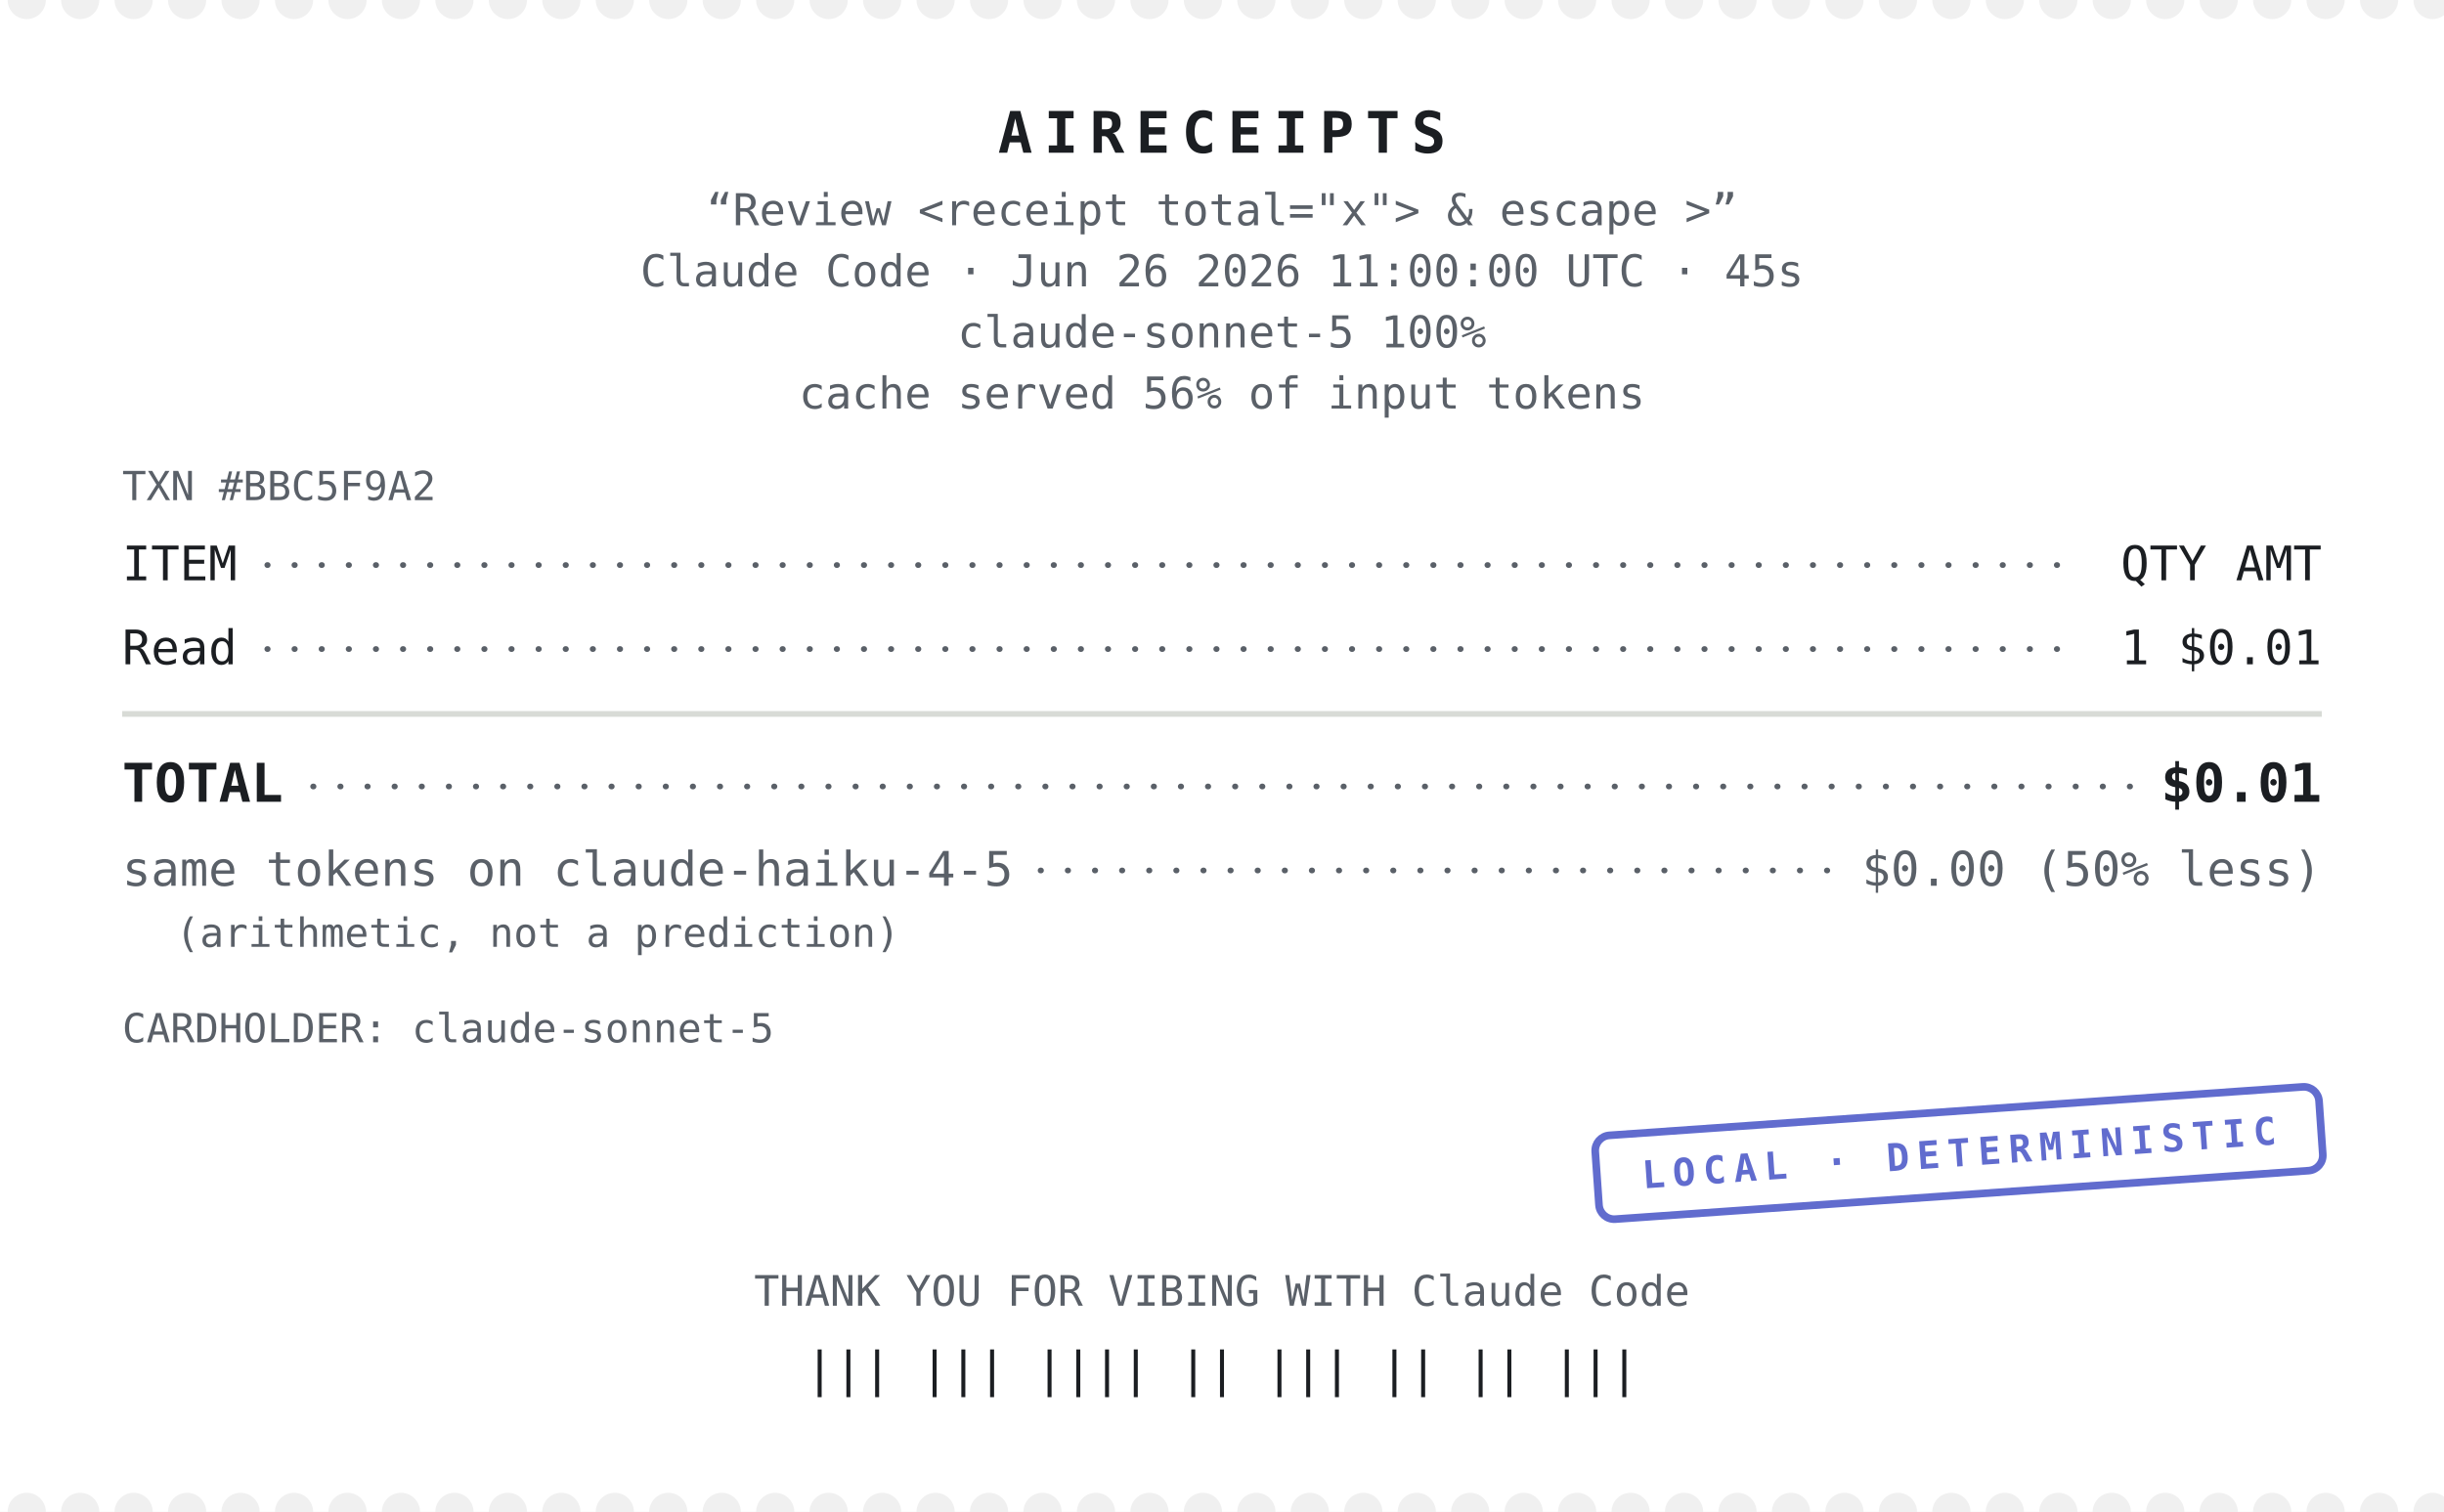
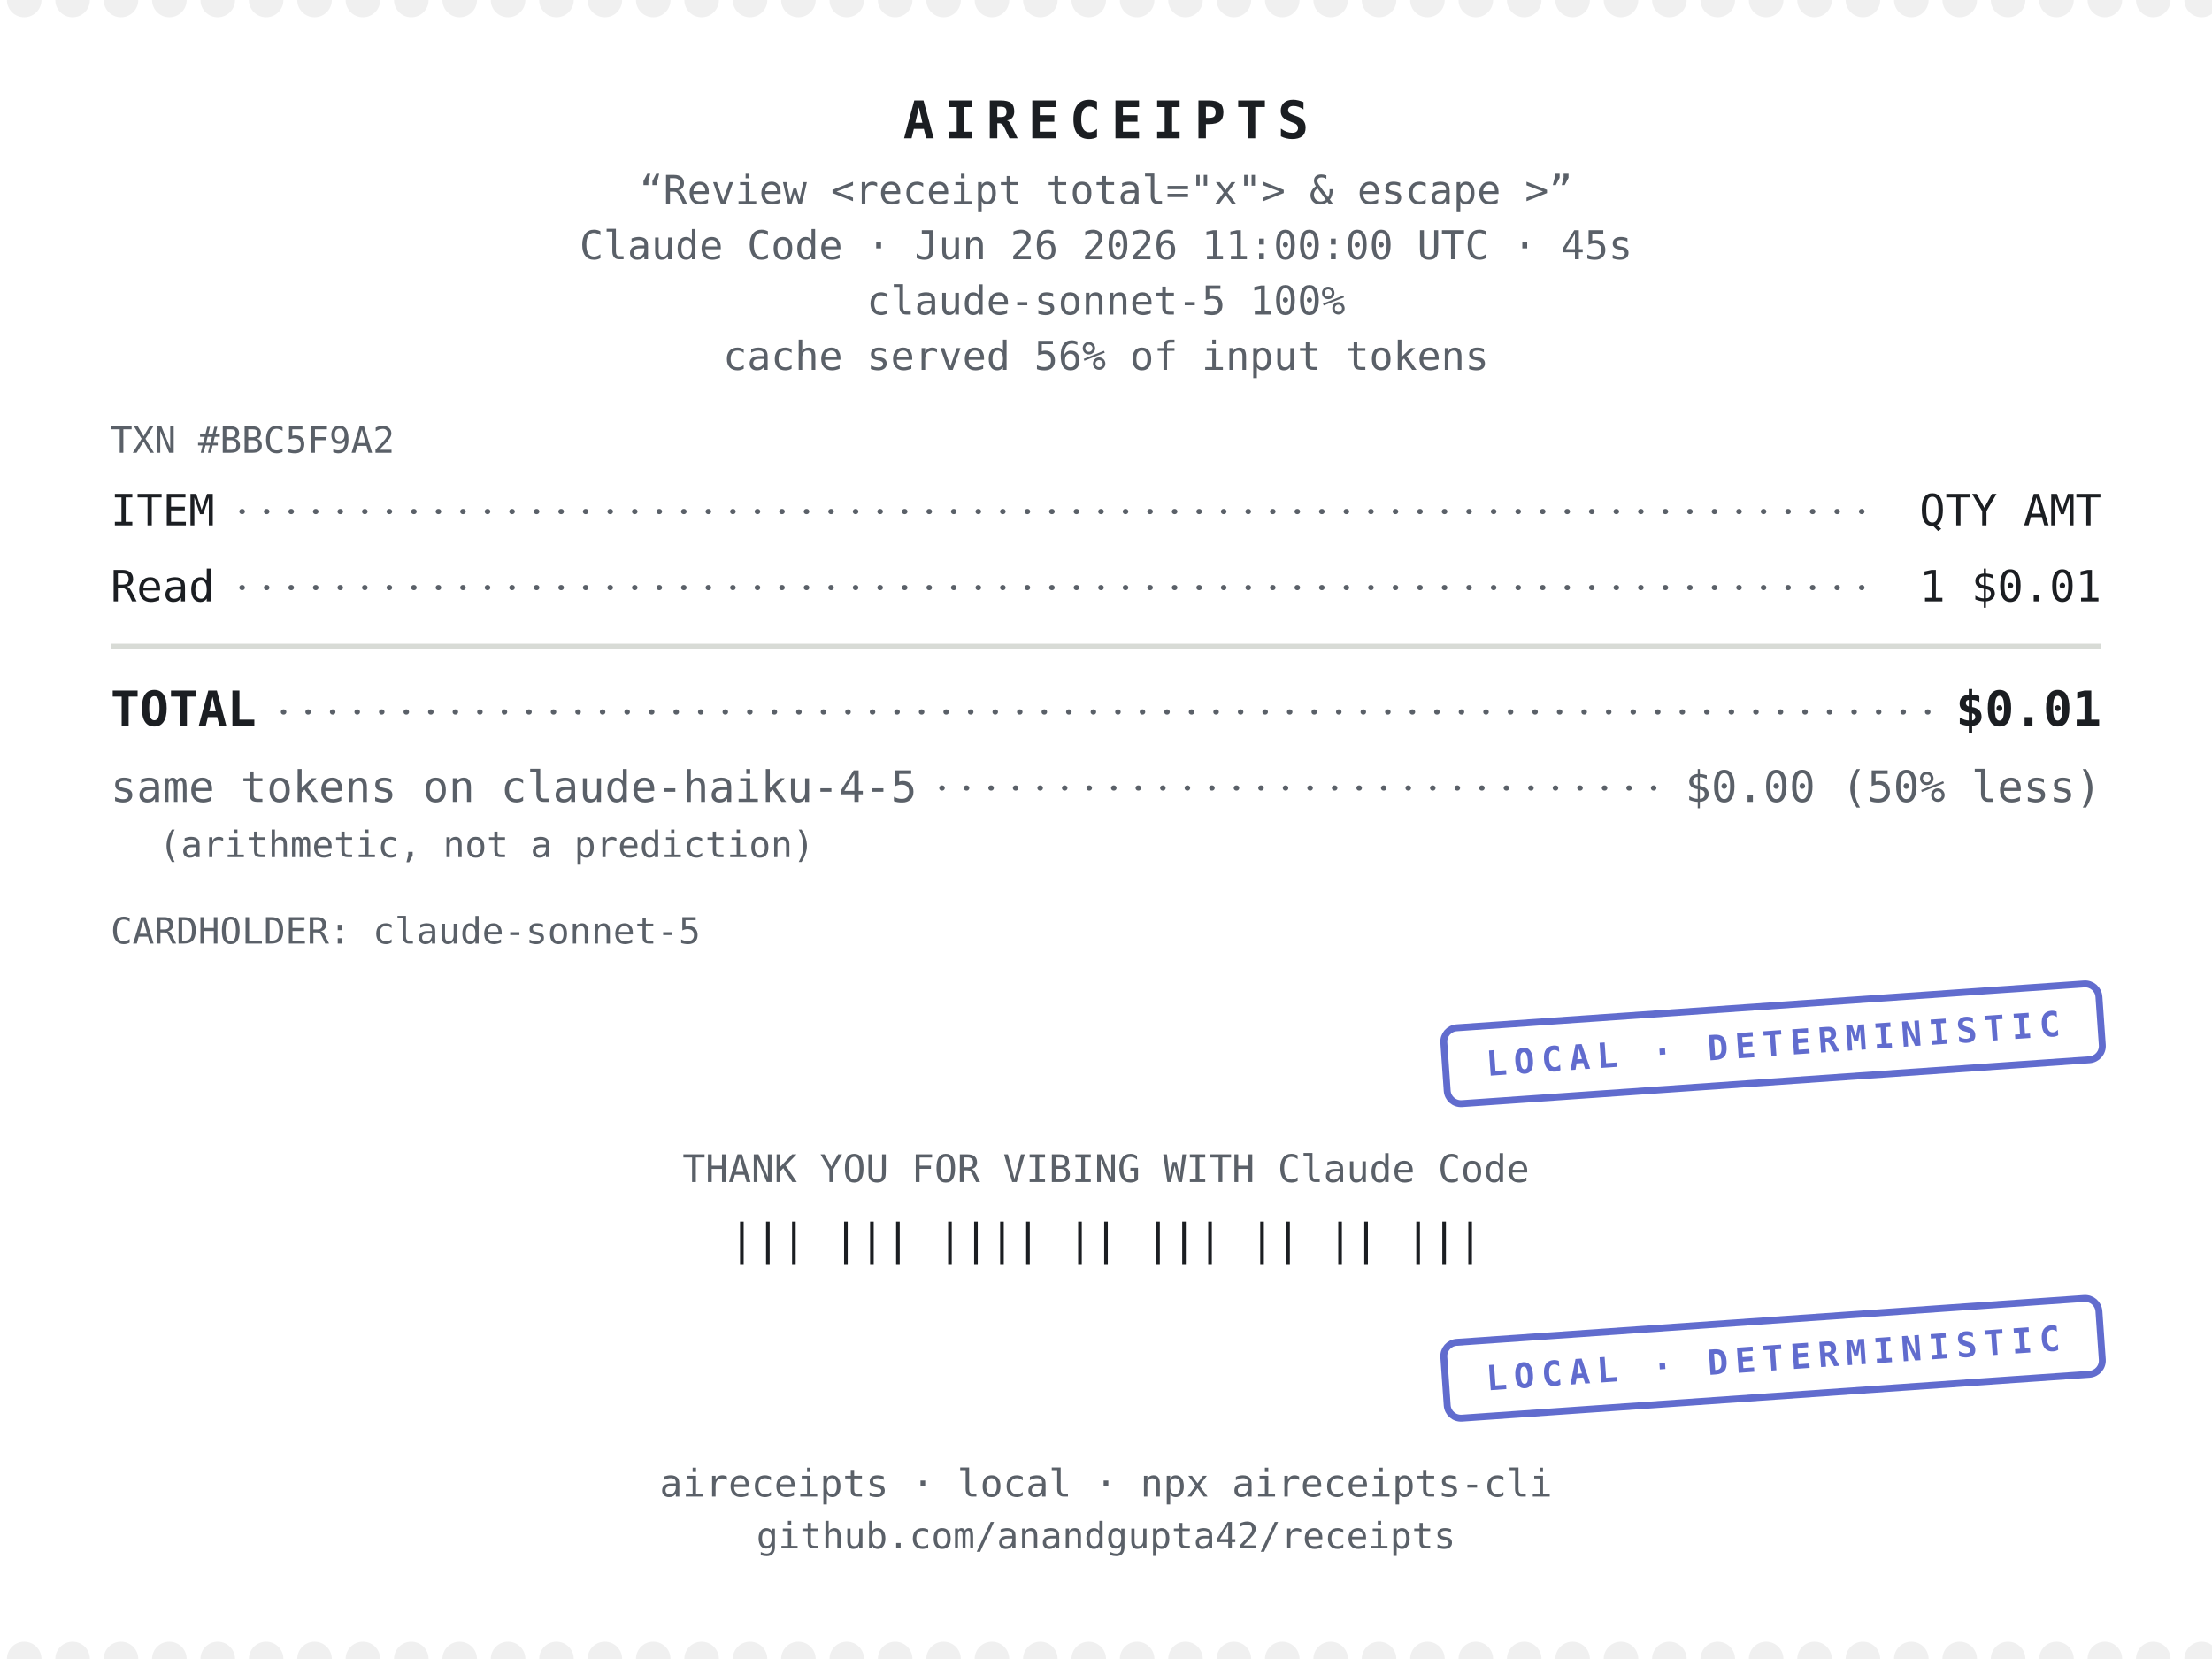
- <svg xmlns="http://www.w3.org/2000/svg" width="640" height="396" viewBox="0 0 640 396" font-family="&quot;SF Mono&quot;,&quot;Cascadia Code&quot;,&quot;JetBrains Mono&quot;,Menlo,Consolas,monospace" role="img" aria-label="aireceipts cost receipt">
+ <svg xmlns="http://www.w3.org/2000/svg" width="640" height="480" viewBox="0 0 640 480" font-family="&quot;SF Mono&quot;,&quot;Cascadia Code&quot;,&quot;JetBrains Mono&quot;,Menlo,Consolas,monospace" role="img" aria-label="aireceipts cost receipt">
  <g transform="translate(0 0)">
    <defs>
-       <mask id="perf-0" maskUnits="userSpaceOnUse" x="-5" y="-5" width="650" height="406">
-         <rect x="0" y="0" width="640" height="396" fill="#FFFFFF" />
+       <mask id="perf-0" maskUnits="userSpaceOnUse" x="-5" y="-5" width="650" height="490">
+         <rect x="0" y="0" width="640" height="480" fill="#FFFFFF" />
        <g class="perf-top">
          <circle cx="7" cy="0" r="5" fill="#000000" />
          <circle cx="21" cy="0" r="5" fill="#000000" />
          <circle cx="35" cy="0" r="5" fill="#000000" />
          <circle cx="49" cy="0" r="5" fill="#000000" />
          <circle cx="63" cy="0" r="5" fill="#000000" />
          <circle cx="77" cy="0" r="5" fill="#000000" />
          <circle cx="91" cy="0" r="5" fill="#000000" />
          <circle cx="105" cy="0" r="5" fill="#000000" />
          <circle cx="119" cy="0" r="5" fill="#000000" />
          <circle cx="133" cy="0" r="5" fill="#000000" />
          <circle cx="147" cy="0" r="5" fill="#000000" />
          <circle cx="161" cy="0" r="5" fill="#000000" />
          <circle cx="175" cy="0" r="5" fill="#000000" />
          <circle cx="189" cy="0" r="5" fill="#000000" />
          <circle cx="203" cy="0" r="5" fill="#000000" />
          <circle cx="217" cy="0" r="5" fill="#000000" />
          <circle cx="231" cy="0" r="5" fill="#000000" />
          <circle cx="245" cy="0" r="5" fill="#000000" />
          <circle cx="259" cy="0" r="5" fill="#000000" />
          <circle cx="273" cy="0" r="5" fill="#000000" />
          <circle cx="287" cy="0" r="5" fill="#000000" />
          <circle cx="301" cy="0" r="5" fill="#000000" />
          <circle cx="315" cy="0" r="5" fill="#000000" />
          <circle cx="329" cy="0" r="5" fill="#000000" />
          <circle cx="343" cy="0" r="5" fill="#000000" />
          <circle cx="357" cy="0" r="5" fill="#000000" />
          <circle cx="371" cy="0" r="5" fill="#000000" />
          <circle cx="385" cy="0" r="5" fill="#000000" />
          <circle cx="399" cy="0" r="5" fill="#000000" />
          <circle cx="413" cy="0" r="5" fill="#000000" />
          <circle cx="427" cy="0" r="5" fill="#000000" />
          <circle cx="441" cy="0" r="5" fill="#000000" />
          <circle cx="455" cy="0" r="5" fill="#000000" />
          <circle cx="469" cy="0" r="5" fill="#000000" />
          <circle cx="483" cy="0" r="5" fill="#000000" />
          <circle cx="497" cy="0" r="5" fill="#000000" />
          <circle cx="511" cy="0" r="5" fill="#000000" />
          <circle cx="525" cy="0" r="5" fill="#000000" />
          <circle cx="539" cy="0" r="5" fill="#000000" />
          <circle cx="553" cy="0" r="5" fill="#000000" />
          <circle cx="567" cy="0" r="5" fill="#000000" />
          <circle cx="581" cy="0" r="5" fill="#000000" />
          <circle cx="595" cy="0" r="5" fill="#000000" />
          <circle cx="609" cy="0" r="5" fill="#000000" />
          <circle cx="623" cy="0" r="5" fill="#000000" />
          <circle cx="637" cy="0" r="5" fill="#000000" />
        </g>
        <g class="perf-bottom">
-           <circle cx="7" cy="396" r="5" fill="#000000" />
-           <circle cx="21" cy="396" r="5" fill="#000000" />
-           <circle cx="35" cy="396" r="5" fill="#000000" />
-           <circle cx="49" cy="396" r="5" fill="#000000" />
-           <circle cx="63" cy="396" r="5" fill="#000000" />
-           <circle cx="77" cy="396" r="5" fill="#000000" />
-           <circle cx="91" cy="396" r="5" fill="#000000" />
-           <circle cx="105" cy="396" r="5" fill="#000000" />
-           <circle cx="119" cy="396" r="5" fill="#000000" />
-           <circle cx="133" cy="396" r="5" fill="#000000" />
-           <circle cx="147" cy="396" r="5" fill="#000000" />
-           <circle cx="161" cy="396" r="5" fill="#000000" />
-           <circle cx="175" cy="396" r="5" fill="#000000" />
-           <circle cx="189" cy="396" r="5" fill="#000000" />
-           <circle cx="203" cy="396" r="5" fill="#000000" />
-           <circle cx="217" cy="396" r="5" fill="#000000" />
-           <circle cx="231" cy="396" r="5" fill="#000000" />
-           <circle cx="245" cy="396" r="5" fill="#000000" />
-           <circle cx="259" cy="396" r="5" fill="#000000" />
-           <circle cx="273" cy="396" r="5" fill="#000000" />
-           <circle cx="287" cy="396" r="5" fill="#000000" />
-           <circle cx="301" cy="396" r="5" fill="#000000" />
-           <circle cx="315" cy="396" r="5" fill="#000000" />
-           <circle cx="329" cy="396" r="5" fill="#000000" />
-           <circle cx="343" cy="396" r="5" fill="#000000" />
-           <circle cx="357" cy="396" r="5" fill="#000000" />
-           <circle cx="371" cy="396" r="5" fill="#000000" />
-           <circle cx="385" cy="396" r="5" fill="#000000" />
-           <circle cx="399" cy="396" r="5" fill="#000000" />
-           <circle cx="413" cy="396" r="5" fill="#000000" />
-           <circle cx="427" cy="396" r="5" fill="#000000" />
-           <circle cx="441" cy="396" r="5" fill="#000000" />
-           <circle cx="455" cy="396" r="5" fill="#000000" />
-           <circle cx="469" cy="396" r="5" fill="#000000" />
-           <circle cx="483" cy="396" r="5" fill="#000000" />
-           <circle cx="497" cy="396" r="5" fill="#000000" />
-           <circle cx="511" cy="396" r="5" fill="#000000" />
-           <circle cx="525" cy="396" r="5" fill="#000000" />
-           <circle cx="539" cy="396" r="5" fill="#000000" />
-           <circle cx="553" cy="396" r="5" fill="#000000" />
-           <circle cx="567" cy="396" r="5" fill="#000000" />
-           <circle cx="581" cy="396" r="5" fill="#000000" />
-           <circle cx="595" cy="396" r="5" fill="#000000" />
-           <circle cx="609" cy="396" r="5" fill="#000000" />
-           <circle cx="623" cy="396" r="5" fill="#000000" />
-           <circle cx="637" cy="396" r="5" fill="#000000" />
+           <circle cx="7" cy="480" r="5" fill="#000000" />
+           <circle cx="21" cy="480" r="5" fill="#000000" />
+           <circle cx="35" cy="480" r="5" fill="#000000" />
+           <circle cx="49" cy="480" r="5" fill="#000000" />
+           <circle cx="63" cy="480" r="5" fill="#000000" />
+           <circle cx="77" cy="480" r="5" fill="#000000" />
+           <circle cx="91" cy="480" r="5" fill="#000000" />
+           <circle cx="105" cy="480" r="5" fill="#000000" />
+           <circle cx="119" cy="480" r="5" fill="#000000" />
+           <circle cx="133" cy="480" r="5" fill="#000000" />
+           <circle cx="147" cy="480" r="5" fill="#000000" />
+           <circle cx="161" cy="480" r="5" fill="#000000" />
+           <circle cx="175" cy="480" r="5" fill="#000000" />
+           <circle cx="189" cy="480" r="5" fill="#000000" />
+           <circle cx="203" cy="480" r="5" fill="#000000" />
+           <circle cx="217" cy="480" r="5" fill="#000000" />
+           <circle cx="231" cy="480" r="5" fill="#000000" />
+           <circle cx="245" cy="480" r="5" fill="#000000" />
+           <circle cx="259" cy="480" r="5" fill="#000000" />
+           <circle cx="273" cy="480" r="5" fill="#000000" />
+           <circle cx="287" cy="480" r="5" fill="#000000" />
+           <circle cx="301" cy="480" r="5" fill="#000000" />
+           <circle cx="315" cy="480" r="5" fill="#000000" />
+           <circle cx="329" cy="480" r="5" fill="#000000" />
+           <circle cx="343" cy="480" r="5" fill="#000000" />
+           <circle cx="357" cy="480" r="5" fill="#000000" />
+           <circle cx="371" cy="480" r="5" fill="#000000" />
+           <circle cx="385" cy="480" r="5" fill="#000000" />
+           <circle cx="399" cy="480" r="5" fill="#000000" />
+           <circle cx="413" cy="480" r="5" fill="#000000" />
+           <circle cx="427" cy="480" r="5" fill="#000000" />
+           <circle cx="441" cy="480" r="5" fill="#000000" />
+           <circle cx="455" cy="480" r="5" fill="#000000" />
+           <circle cx="469" cy="480" r="5" fill="#000000" />
+           <circle cx="483" cy="480" r="5" fill="#000000" />
+           <circle cx="497" cy="480" r="5" fill="#000000" />
+           <circle cx="511" cy="480" r="5" fill="#000000" />
+           <circle cx="525" cy="480" r="5" fill="#000000" />
+           <circle cx="539" cy="480" r="5" fill="#000000" />
+           <circle cx="553" cy="480" r="5" fill="#000000" />
+           <circle cx="567" cy="480" r="5" fill="#000000" />
+           <circle cx="581" cy="480" r="5" fill="#000000" />
+           <circle cx="595" cy="480" r="5" fill="#000000" />
+           <circle cx="609" cy="480" r="5" fill="#000000" />
+           <circle cx="623" cy="480" r="5" fill="#000000" />
+           <circle cx="637" cy="480" r="5" fill="#000000" />
        </g>
      </mask>
    </defs>
-     <rect x="0" y="0" width="640" height="396" fill="#FFFFFF" mask="url(#perf-0)" />
+     <rect x="0" y="0" width="640" height="480" fill="#FFFFFF" mask="url(#perf-0)" />
    <text x="320" y="40" font-size="15" fill="#1B1E22" text-anchor="middle" font-weight="700" letter-spacing="3">AIRECEIPTS</text>
    <text x="320" y="59" font-size="11.5" fill="#5A6068" text-anchor="middle">“Review &lt;receipt total="x"&gt; &amp; escape &gt;”</text>
    <text x="320" y="75" font-size="11.5" fill="#5A6068" text-anchor="middle">Claude Code · Jun 26 2026 11:00:00 UTC · 45s</text>
    <text x="320" y="91" font-size="11.5" fill="#5A6068" text-anchor="middle">claude-sonnet-5 100%</text>
    <text x="320" y="107" font-size="11.5" fill="#5A6068" text-anchor="middle">cache served 56% of input tokens</text>
    <text x="32" y="131" font-size="10.5" fill="#5A6068" text-anchor="start">TXN #BBC5F9A2</text>
    <text x="32" y="152" font-size="12.5" fill="#1B1E22" text-anchor="start">ITEM</text>
    <text x="608" y="152" font-size="12.5" fill="#1B1E22" text-anchor="end">QTY  AMT</text>
    <line x1="70" y1="148" x2="540" y2="148" stroke="#5A6068" stroke-width="1.5" stroke-linecap="round" stroke-dasharray="0.1 7" />
    <text x="32" y="174" font-size="12.5" fill="#1B1E22" text-anchor="start">Read</text>
    <text x="608" y="174" font-size="12.5" fill="#1B1E22" text-anchor="end">1  $0.01</text>
    <line x1="70" y1="170" x2="540" y2="170" stroke="#5A6068" stroke-width="1.5" stroke-linecap="round" stroke-dasharray="0.1 7" />
    <line x1="32" y1="187" x2="608" y2="187" stroke="#D8DBD6" stroke-width="1.5" />
    <text x="32" y="210" font-size="14" fill="#1B1E22" text-anchor="start" font-weight="700">TOTAL</text>
    <text x="608" y="210" font-size="14" fill="#1B1E22" text-anchor="end" font-weight="700">$0.01</text>
    <line x1="82" y1="206" x2="558" y2="206" stroke="#5A6068" stroke-width="1.5" stroke-linecap="round" stroke-dasharray="0.1 7" />
    <text x="32" y="232" font-size="12.5" fill="#5A6068" text-anchor="start" font-weight="400">same tokens on claude-haiku-4-5</text>
    <text x="608" y="232" font-size="12.5" fill="#5A6068" text-anchor="end" font-weight="400">$0.00 (50% less)</text>
    <line x1="272.5" y1="228" x2="480" y2="228" stroke="#5A6068" stroke-width="1.5" stroke-linecap="round" stroke-dasharray="0.1 7" />
    <text x="46" y="248" font-size="10.5" fill="#5A6068" text-anchor="start">(arithmetic, not a prediction)</text>
    <text x="32" y="273" font-size="10.5" fill="#5A6068" text-anchor="start">CARDHOLDER: claude-sonnet-5</text>
    <g class="stamp" opacity="0.8" transform="rotate(-4 513 302)">
      <rect x="418" y="291" width="190" height="22" rx="4" fill="none" stroke="#3947C2" stroke-width="2" />
      <text x="513" y="305.5" font-size="10" fill="#3947C2" text-anchor="middle" font-weight="700" letter-spacing="2">LOCAL · DETERMINISTIC</text>
    </g>
    <text x="320" y="342" font-size="11" fill="#5A6068" text-anchor="middle">THANK YOU FOR VIBING WITH Claude Code</text>
    <text x="320" y="363" font-size="12.5" fill="#1B1E22" text-anchor="middle">||| ||| |||| || ||| || || |||</text>
+     <g class="stamp" opacity="0.8" transform="rotate(-4 513 393)">
+       <rect x="418" y="382" width="190" height="22" rx="4" fill="none" stroke="#3947C2" stroke-width="2" />
+       <text x="513" y="396.5" font-size="10" fill="#3947C2" text-anchor="middle" font-weight="700" letter-spacing="2">LOCAL · DETERMINISTIC</text>
+     </g>
+     <text x="320" y="433" font-size="11" fill="#5A6068" text-anchor="middle">aireceipts · local · npx aireceipts-cli</text>
+     <text x="320" y="448" font-size="10.5" fill="#5A6068" text-anchor="middle">github.com/anandgupta42/receipts</text>
  </g>
</svg>
